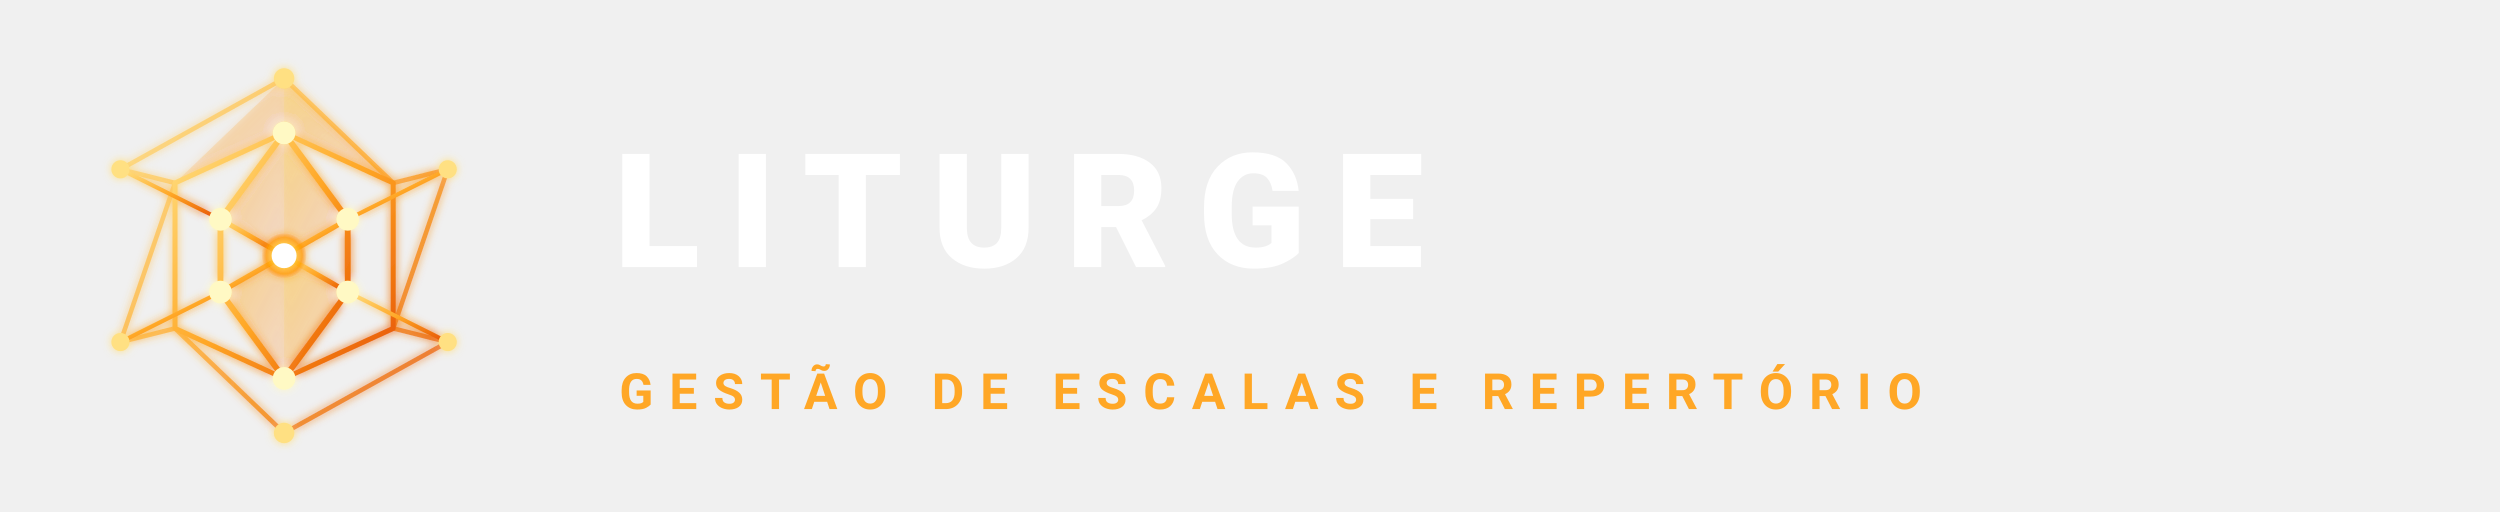
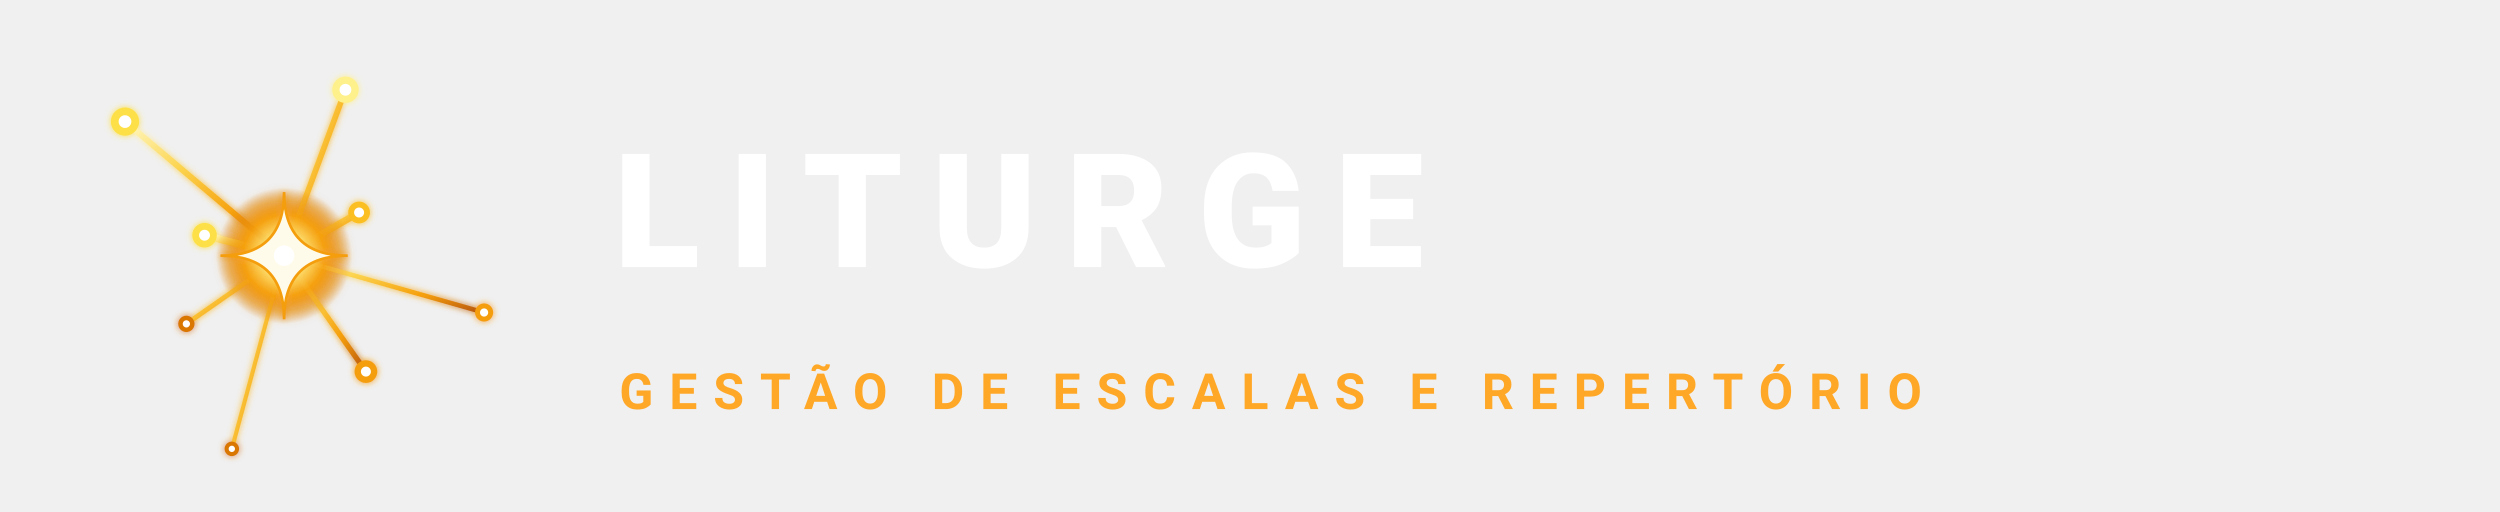
<svg xmlns="http://www.w3.org/2000/svg" viewBox="0 0 440 90" width="100%" height="100%" fill="none">
  <defs>
    <linearGradient id="logo-gold" x1="0%" y1="0%" x2="100%" y2="100%">
-       <stop offset="0%" stop-color="#FFE082" />
-       <stop offset="50%" stop-color="#FFA726" />
-       <stop offset="100%" stop-color="#E65100" />
+       <stop offset="0%" stop-color="#FFF9C4" />
+       <stop offset="35%" stop-color="#FCD34D" />
+       <stop offset="70%" stop-color="#F59E0B" />
+       <stop offset="100%" stop-color="#B45309" />
    </linearGradient>
-     <linearGradient id="logo-facet" x1="0%" y1="0%" x2="100%" y2="100%">
-       <stop offset="0%" stop-color="#FFB300" stop-opacity="0.25" />
-       <stop offset="100%" stop-color="#FF6F00" stop-opacity="0.08" />
-     </linearGradient>
-     <radialGradient id="logo-glow" cx="50%" cy="50%" r="50%">
-       <stop offset="0%" stop-color="#FFF9C4" />
-       <stop offset="40%" stop-color="#FFD54F" />
-       <stop offset="80%" stop-color="#FFA000" stop-opacity="0.8" />
-       <stop offset="100%" stop-color="#FF8F00" stop-opacity="0" />
+     <radialGradient id="logo-hub-glow" cx="50%" cy="50%" r="50%">
+       <stop offset="0%" stop-color="#FFFFFF" />
+       <stop offset="25%" stop-color="#FEF08A" />
+       <stop offset="60%" stop-color="#F59E0B" stop-opacity="0.9" />
+       <stop offset="100%" stop-color="#D97706" stop-opacity="0" />
    </radialGradient>
    <filter id="logo-glow-filter" x="-20%" y="-20%" width="140%" height="140%">
-       <feGaussianBlur stdDeviation="1.8" result="blur" />
+       <feGaussianBlur stdDeviation="1.5" result="blur" />
      <feComposite in="SourceGraphic" in2="blur" operator="over" />
    </filter>
  </defs>
  <g transform="translate(10, 5) scale(0.4)" filter="url(#logo-glow-filter)">
-     <polygon points="100,22 148,68 100,46" fill="url(#logo-facet)" />
-     <polygon points="100,22 52,68 100,46" fill="url(#logo-facet)" />
-     <polygon points="100,46 128,84 100,100" fill="url(#logo-facet)" />
-     <polygon points="100,46 72,84 100,100" fill="url(#logo-facet)" />
-     <polygon points="100,100 128,116 100,154" fill="url(#logo-facet)" />
-     <polygon points="100,100 72,116 100,154" fill="url(#logo-facet)" />
-     <path d="M 100,22 L 148,68 L 172,62 L 148,132 L 172,138 L 100,178 L 52,132 L 28,138 L 52,68 L 28,62 Z" stroke="url(#logo-gold)" stroke-width="2" stroke-linecap="round" stroke-linejoin="round" opacity="0.75" />
-     <polygon points="100,46 148,68 148,132 100,154 52,132 52,68" stroke="url(#logo-gold)" stroke-width="2.2" stroke-linecap="round" stroke-linejoin="round" />
-     <polygon points="100,46 128,84 128,116 100,154 72,116 72,84" stroke="url(#logo-gold)" stroke-width="2.6" stroke-linecap="round" stroke-linejoin="round" />
-     <line x1="100" y1="100" x2="100" y2="46" stroke="url(#logo-gold)" stroke-width="2.2" />
-     <line x1="100" y1="100" x2="128" y2="84" stroke="url(#logo-gold)" stroke-width="2.2" />
-     <line x1="100" y1="100" x2="128" y2="116" stroke="url(#logo-gold)" stroke-width="2.2" />
-     <line x1="100" y1="100" x2="100" y2="154" stroke="url(#logo-gold)" stroke-width="2.2" />
-     <line x1="100" y1="100" x2="72" y2="116" stroke="url(#logo-gold)" stroke-width="2.2" />
-     <line x1="100" y1="100" x2="72" y2="84" stroke="url(#logo-gold)" stroke-width="2.2" />
-     <line x1="100" y1="22" x2="100" y2="46" stroke="url(#logo-gold)" stroke-width="2" />
-     <line x1="100" y1="178" x2="100" y2="154" stroke="url(#logo-gold)" stroke-width="2" />
-     <line x1="28" y1="62" x2="72" y2="84" stroke="url(#logo-gold)" stroke-width="1.8" />
-     <line x1="172" y1="62" x2="128" y2="84" stroke="url(#logo-gold)" stroke-width="1.8" />
-     <line x1="28" y1="138" x2="72" y2="116" stroke="url(#logo-gold)" stroke-width="1.8" />
-     <line x1="172" y1="138" x2="128" y2="116" stroke="url(#logo-gold)" stroke-width="1.8" />
-     <circle cx="100" cy="22" r="4.5" fill="#FFE082" />
-     <circle cx="28" cy="62" r="4" fill="#FFE082" />
-     <circle cx="172" cy="62" r="4" fill="#FFE082" />
-     <circle cx="28" cy="138" r="4" fill="#FFE082" />
-     <circle cx="172" cy="138" r="4" fill="#FFE082" />
-     <circle cx="100" cy="178" r="4.5" fill="#FFE082" />
-     <circle cx="100" cy="46" r="5" fill="#FFF9C4" />
-     <circle cx="128" cy="84" r="5" fill="#FFF9C4" />
-     <circle cx="128" cy="116" r="5" fill="#FFF9C4" />
-     <circle cx="100" cy="154" r="5" fill="#FFF9C4" />
-     <circle cx="72" cy="116" r="5" fill="#FFF9C4" />
-     <circle cx="72" cy="84" r="5" fill="#FFF9C4" />
-     <circle cx="100" cy="100" r="10" fill="url(#logo-glow)" />
-     <circle cx="100" cy="100" r="5.5" fill="#FFFFFF" />
+     <line x1="30" y1="41" x2="100" y2="100" stroke="url(#logo-gold)" stroke-width="2.6" stroke-linecap="round" />
+     <line x1="127" y1="27" x2="100" y2="100" stroke="url(#logo-gold)" stroke-width="2.5" stroke-linecap="round" />
+     <line x1="133" y1="81" x2="100" y2="100" stroke="url(#logo-gold)" stroke-width="3.0" stroke-linecap="round" />
+     <line x1="188" y1="125" x2="100" y2="100" stroke="url(#logo-gold)" stroke-width="2.0" stroke-linecap="round" />
+     <line x1="136" y1="151" x2="100" y2="100" stroke="url(#logo-gold)" stroke-width="2.3" stroke-linecap="round" />
+     <line x1="77" y1="185" x2="100" y2="100" stroke="url(#logo-gold)" stroke-width="1.8" stroke-linecap="round" />
+     <line x1="57" y1="130" x2="100" y2="100" stroke="url(#logo-gold)" stroke-width="2.1" stroke-linecap="round" />
+     <line x1="65" y1="91" x2="100" y2="100" stroke="url(#logo-gold)" stroke-width="3.2" stroke-linecap="round" />
+     <circle cx="30" cy="41" r="6.2" fill="#FDE047" />
+     <circle cx="30" cy="41" r="2.8" fill="#FFFFFF" />
+     <circle cx="127" cy="27" r="5.8" fill="#FEF08A" />
+     <circle cx="127" cy="27" r="2.6" fill="#FFFFFF" />
+     <circle cx="133" cy="81" r="4.8" fill="#FBBF24" />
+     <circle cx="133" cy="81" r="2.2" fill="#FFFFFF" />
+     <circle cx="188" cy="125" r="4.0" fill="#F59E0B" />
+     <circle cx="188" cy="125" r="1.8" fill="#FFFFFF" />
+     <circle cx="136" cy="151" r="5.0" fill="#F59E0B" />
+     <circle cx="136" cy="151" r="2.2" fill="#FFFFFF" />
+     <circle cx="77" cy="185" r="3.2" fill="#D97706" />
+     <circle cx="77" cy="185" r="1.4" fill="#FFFFFF" />
+     <circle cx="57" cy="130" r="3.6" fill="#D97706" />
+     <circle cx="57" cy="130" r="1.6" fill="#FFFFFF" />
+     <circle cx="65" cy="91" r="5.4" fill="#FDE047" />
+     <circle cx="65" cy="91" r="2.4" fill="#FFFFFF" />
+     <circle cx="100" cy="100" r="30" fill="url(#logo-hub-glow)" />
+     <path d="M 100,72 Q 100,100 128,100 Q 100,100 100,128 Q 100,100 72,100 Q 100,100 100,72 Z" fill="#FFFBEB" stroke="#F59E0B" stroke-width="1.2" />
+     <circle cx="100" cy="100" r="4.5" fill="#FFFFFF" />
  </g>
  <text x="108" y="47" font-family="'Plus Jakarta Sans', -apple-system, BlinkMacSystemFont, 'Segoe UI', Roboto, sans-serif" font-size="28" font-weight="800" letter-spacing="5" fill="#FFFFFF">
    LITURGE
  </text>
-   <line x1="108" y1="58" x2="415" y2="58" stroke="url(#logo-gold)" stroke-width="1.2" opacity="0.35" />
+   <line x1="108" y1="58" x2="415" y2="58" stroke="url(#logo-gold)" stroke-width="1.2" opacity="0.4" />
  <text x="109" y="72" font-family="'Plus Jakarta Sans', -apple-system, BlinkMacSystemFont, 'Segoe UI', Roboto, sans-serif" font-size="8.8" font-weight="600" letter-spacing="2.8" fill="#FFA726">
    GESTÃO DE ESCALAS E REPERTÓRIO
  </text>
</svg>
